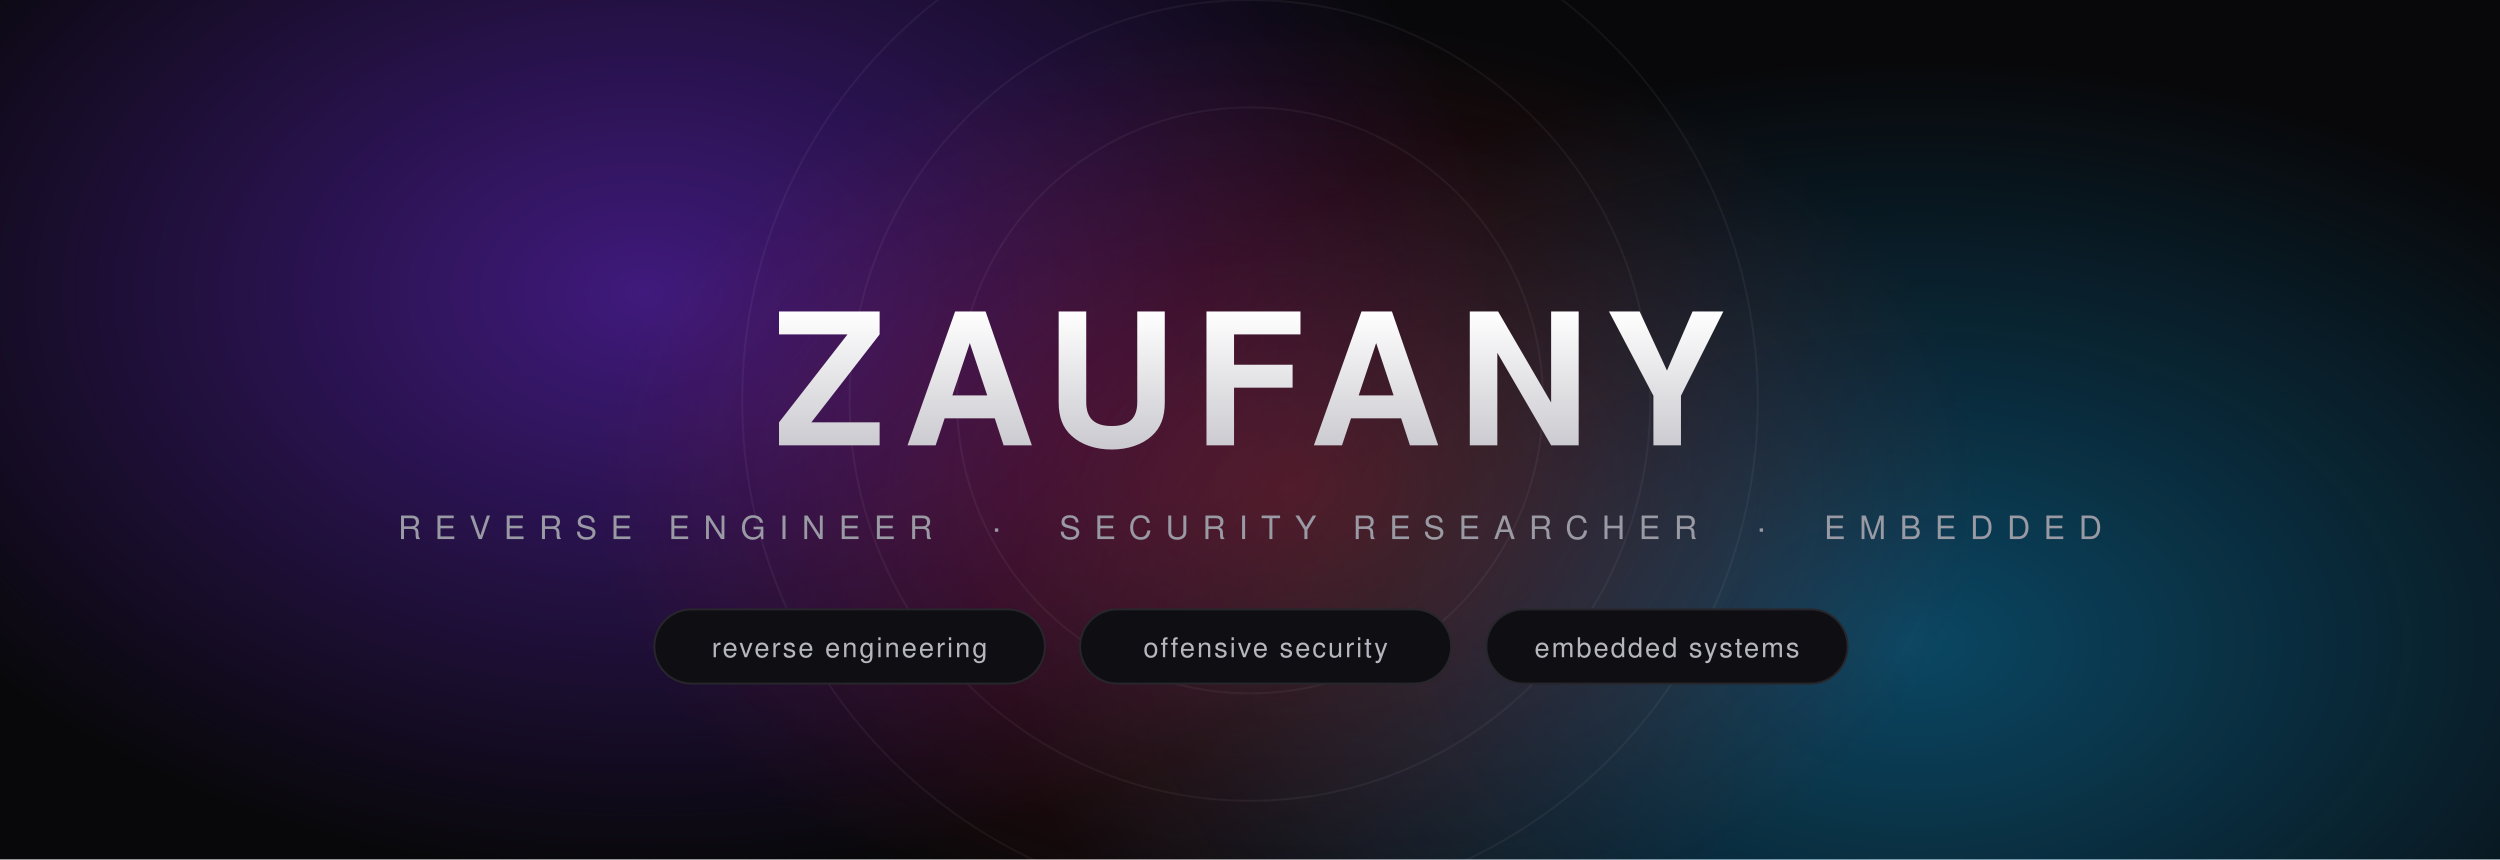
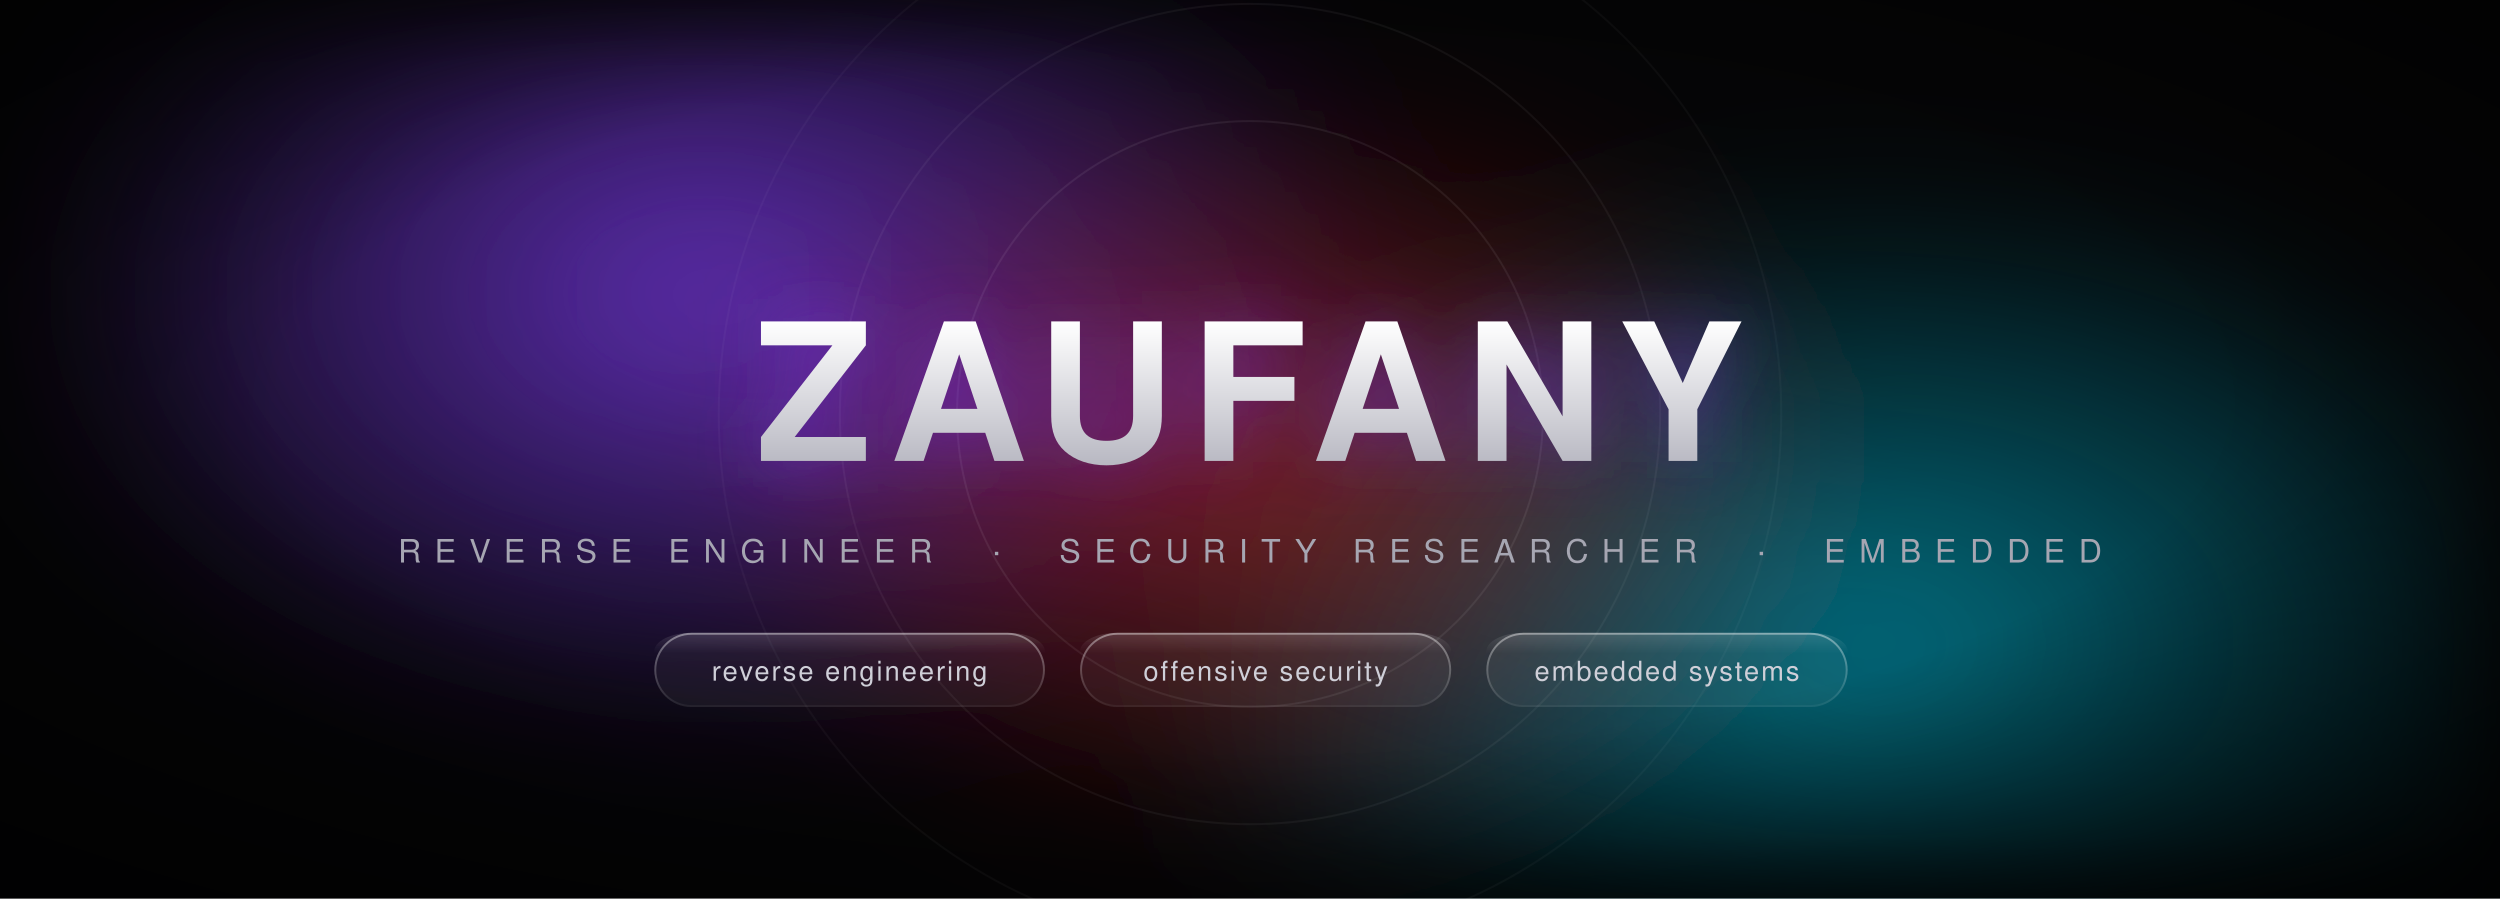
- <svg xmlns="http://www.w3.org/2000/svg" viewBox="0 0 1280 440" width="1280" height="440" font-family="'Segoe UI', Helvetica, Arial, sans-serif">
+ <svg xmlns="http://www.w3.org/2000/svg" viewBox="0 0 1280 460" width="1280" height="460" font-family="'Segoe UI', Helvetica, Arial, sans-serif">
  <defs>
    <radialGradient id="glowV" cx="50%" cy="50%" r="50%">
-       <stop offset="0%" stop-color="#6D28D9" stop-opacity="0.55" />
-       <stop offset="100%" stop-color="#6D28D9" stop-opacity="0" />
+       <stop offset="0%" stop-color="#7C3AED" stop-opacity="0.75" />
+       <stop offset="100%" stop-color="#7C3AED" stop-opacity="0" />
    </radialGradient>
    <radialGradient id="glowT" cx="50%" cy="50%" r="50%">
-       <stop offset="0%" stop-color="#0EA5E9" stop-opacity="0.40" />
-       <stop offset="100%" stop-color="#0EA5E9" stop-opacity="0" />
+       <stop offset="0%" stop-color="#06B6D4" stop-opacity="0.60" />
+       <stop offset="100%" stop-color="#06B6D4" stop-opacity="0" />
    </radialGradient>
    <radialGradient id="glowR" cx="50%" cy="50%" r="50%">
-       <stop offset="0%" stop-color="#B91C1C" stop-opacity="0.38" />
-       <stop offset="100%" stop-color="#B91C1C" stop-opacity="0" />
+       <stop offset="0%" stop-color="#DC2626" stop-opacity="0.50" />
+       <stop offset="100%" stop-color="#DC2626" stop-opacity="0" />
+     </radialGradient>
+     <radialGradient id="vignette" cx="50%" cy="45%" r="70%">
+       <stop offset="55%" stop-color="#000000" stop-opacity="0" />
+       <stop offset="100%" stop-color="#000000" stop-opacity="0.75" />
    </radialGradient>
    <linearGradient id="title" x1="0" y1="0" x2="0" y2="1">
      <stop offset="0%" stop-color="#FFFFFF" />
-       <stop offset="100%" stop-color="#C9C9CF" />
+       <stop offset="100%" stop-color="#B8B8C2" />
    </linearGradient>
+     <linearGradient id="pillEdge" x1="0" y1="0" x2="0" y2="1">
+       <stop offset="0%" stop-color="#FFFFFF" stop-opacity="0.40" />
+       <stop offset="100%" stop-color="#FFFFFF" stop-opacity="0.05" />
+     </linearGradient>
+     <linearGradient id="sheen" x1="0" y1="0" x2="0" y2="1">
+       <stop offset="0%" stop-color="#FFFFFF" stop-opacity="0.12" />
+       <stop offset="55%" stop-color="#FFFFFF" stop-opacity="0" />
+     </linearGradient>
+     <filter id="blurBig" x="-80%" y="-80%" width="260%" height="260%">
+       <feGaussianBlur stdDeviation="34" />
+     </filter>
+     <filter id="blurTitle" x="-40%" y="-60%" width="180%" height="260%">
+       <feGaussianBlur stdDeviation="18" />
+     </filter>
  </defs>
-   <rect width="1280" height="440" rx="0" fill="#08080A" />
-   <ellipse cx="330" cy="150" rx="440" ry="300" fill="url(#glowV)" />
-   <ellipse cx="980" cy="330" rx="460" ry="300" fill="url(#glowT)" />
-   <ellipse cx="660" cy="250" rx="360" ry="240" fill="url(#glowR)" />
-   <g fill="none" stroke="#FFFFFF" stroke-opacity="0.05">
-     <circle cx="640" cy="205" r="150" />
-     <circle cx="640" cy="205" r="205" />
-     <circle cx="640" cy="205" r="260" />
+   <rect width="1280" height="460" fill="#050506" />
+   <g filter="url(#blurBig)">
+     <ellipse cx="360" cy="150" rx="360" ry="230" fill="url(#glowV)" />
+     <ellipse cx="960" cy="330" rx="380" ry="240" fill="url(#glowT)" />
+     <ellipse cx="650" cy="240" rx="300" ry="200" fill="url(#glowR)" />
  </g>
-   <text x="640" y="228" text-anchor="middle" font-size="94" font-weight="800" letter-spacing="8" fill="url(#title)">ZAUFANY</text>
-   <text x="640" y="276" text-anchor="middle" font-size="16.5" font-weight="500" letter-spacing="7" fill="#9A9AA4">REVERSE ENGINEER  ·  SECURITY RESEARCHER  ·  EMBEDDED</text>
-   <g font-size="14" letter-spacing="1" fill="#B6B6BE" text-anchor="middle">
-     <rect x="335" y="312" width="200" height="38" rx="19" fill="#0F0F13" stroke="#26262C" />
-     <text x="435" y="336.5">reverse engineering</text>
-     <rect x="553" y="312" width="190" height="38" rx="19" fill="#0F0F13" stroke="#26262C" />
-     <text x="648" y="336.5">offensive security</text>
-     <rect x="761" y="312" width="185" height="38" rx="19" fill="#0F0F13" stroke="#26262C" />
-     <text x="853.5" y="336.5">embedded systems</text>
+   <rect width="1280" height="460" fill="url(#vignette)" />
+   <g fill="none" stroke="#FFFFFF">
+     <circle cx="640" cy="212" r="150" stroke-opacity="0.07" />
+     <circle cx="640" cy="212" r="210" stroke-opacity="0.05" />
+     <circle cx="640" cy="212" r="272" stroke-opacity="0.035" />
+   </g>
+   <text x="640" y="236" text-anchor="middle" font-size="98" font-weight="800" letter-spacing="8" fill="#7C3AED" fill-opacity="0.55" filter="url(#blurTitle)">ZAUFANY</text>
+   <text x="640" y="236" text-anchor="middle" font-size="98" font-weight="800" letter-spacing="8" fill="url(#title)">ZAUFANY</text>
+   <text x="640" y="288" text-anchor="middle" font-size="16.5" font-weight="500" letter-spacing="7" fill="#A6A6B2">REVERSE ENGINEER  ·  SECURITY RESEARCHER  ·  EMBEDDED</text>
+   <g font-size="14" letter-spacing="1" text-anchor="middle">
+     <g>
+       <rect x="335" y="324" width="200" height="38" rx="19" fill="#FFFFFF" fill-opacity="0.05" />
+       <rect x="335" y="324" width="200" height="19" rx="19" fill="url(#sheen)" />
+       <rect x="335.5" y="324.5" width="199" height="37" rx="18.5" fill="none" stroke="url(#pillEdge)" />
+       <text x="435" y="348.5" fill="#CFCFD8">reverse engineering</text>
+     </g>
+     <g>
+       <rect x="553" y="324" width="190" height="38" rx="19" fill="#FFFFFF" fill-opacity="0.05" />
+       <rect x="553" y="324" width="190" height="19" rx="19" fill="url(#sheen)" />
+       <rect x="553.5" y="324.5" width="189" height="37" rx="18.5" fill="none" stroke="url(#pillEdge)" />
+       <text x="648" y="348.5" fill="#CFCFD8">offensive security</text>
+     </g>
+     <g>
+       <rect x="761" y="324" width="185" height="38" rx="19" fill="#FFFFFF" fill-opacity="0.05" />
+       <rect x="761" y="324" width="185" height="19" rx="19" fill="url(#sheen)" />
+       <rect x="761.5" y="324.5" width="184" height="37" rx="18.5" fill="none" stroke="url(#pillEdge)" />
+       <text x="853.5" y="348.5" fill="#CFCFD8">embedded systems</text>
+     </g>
  </g>
</svg>
